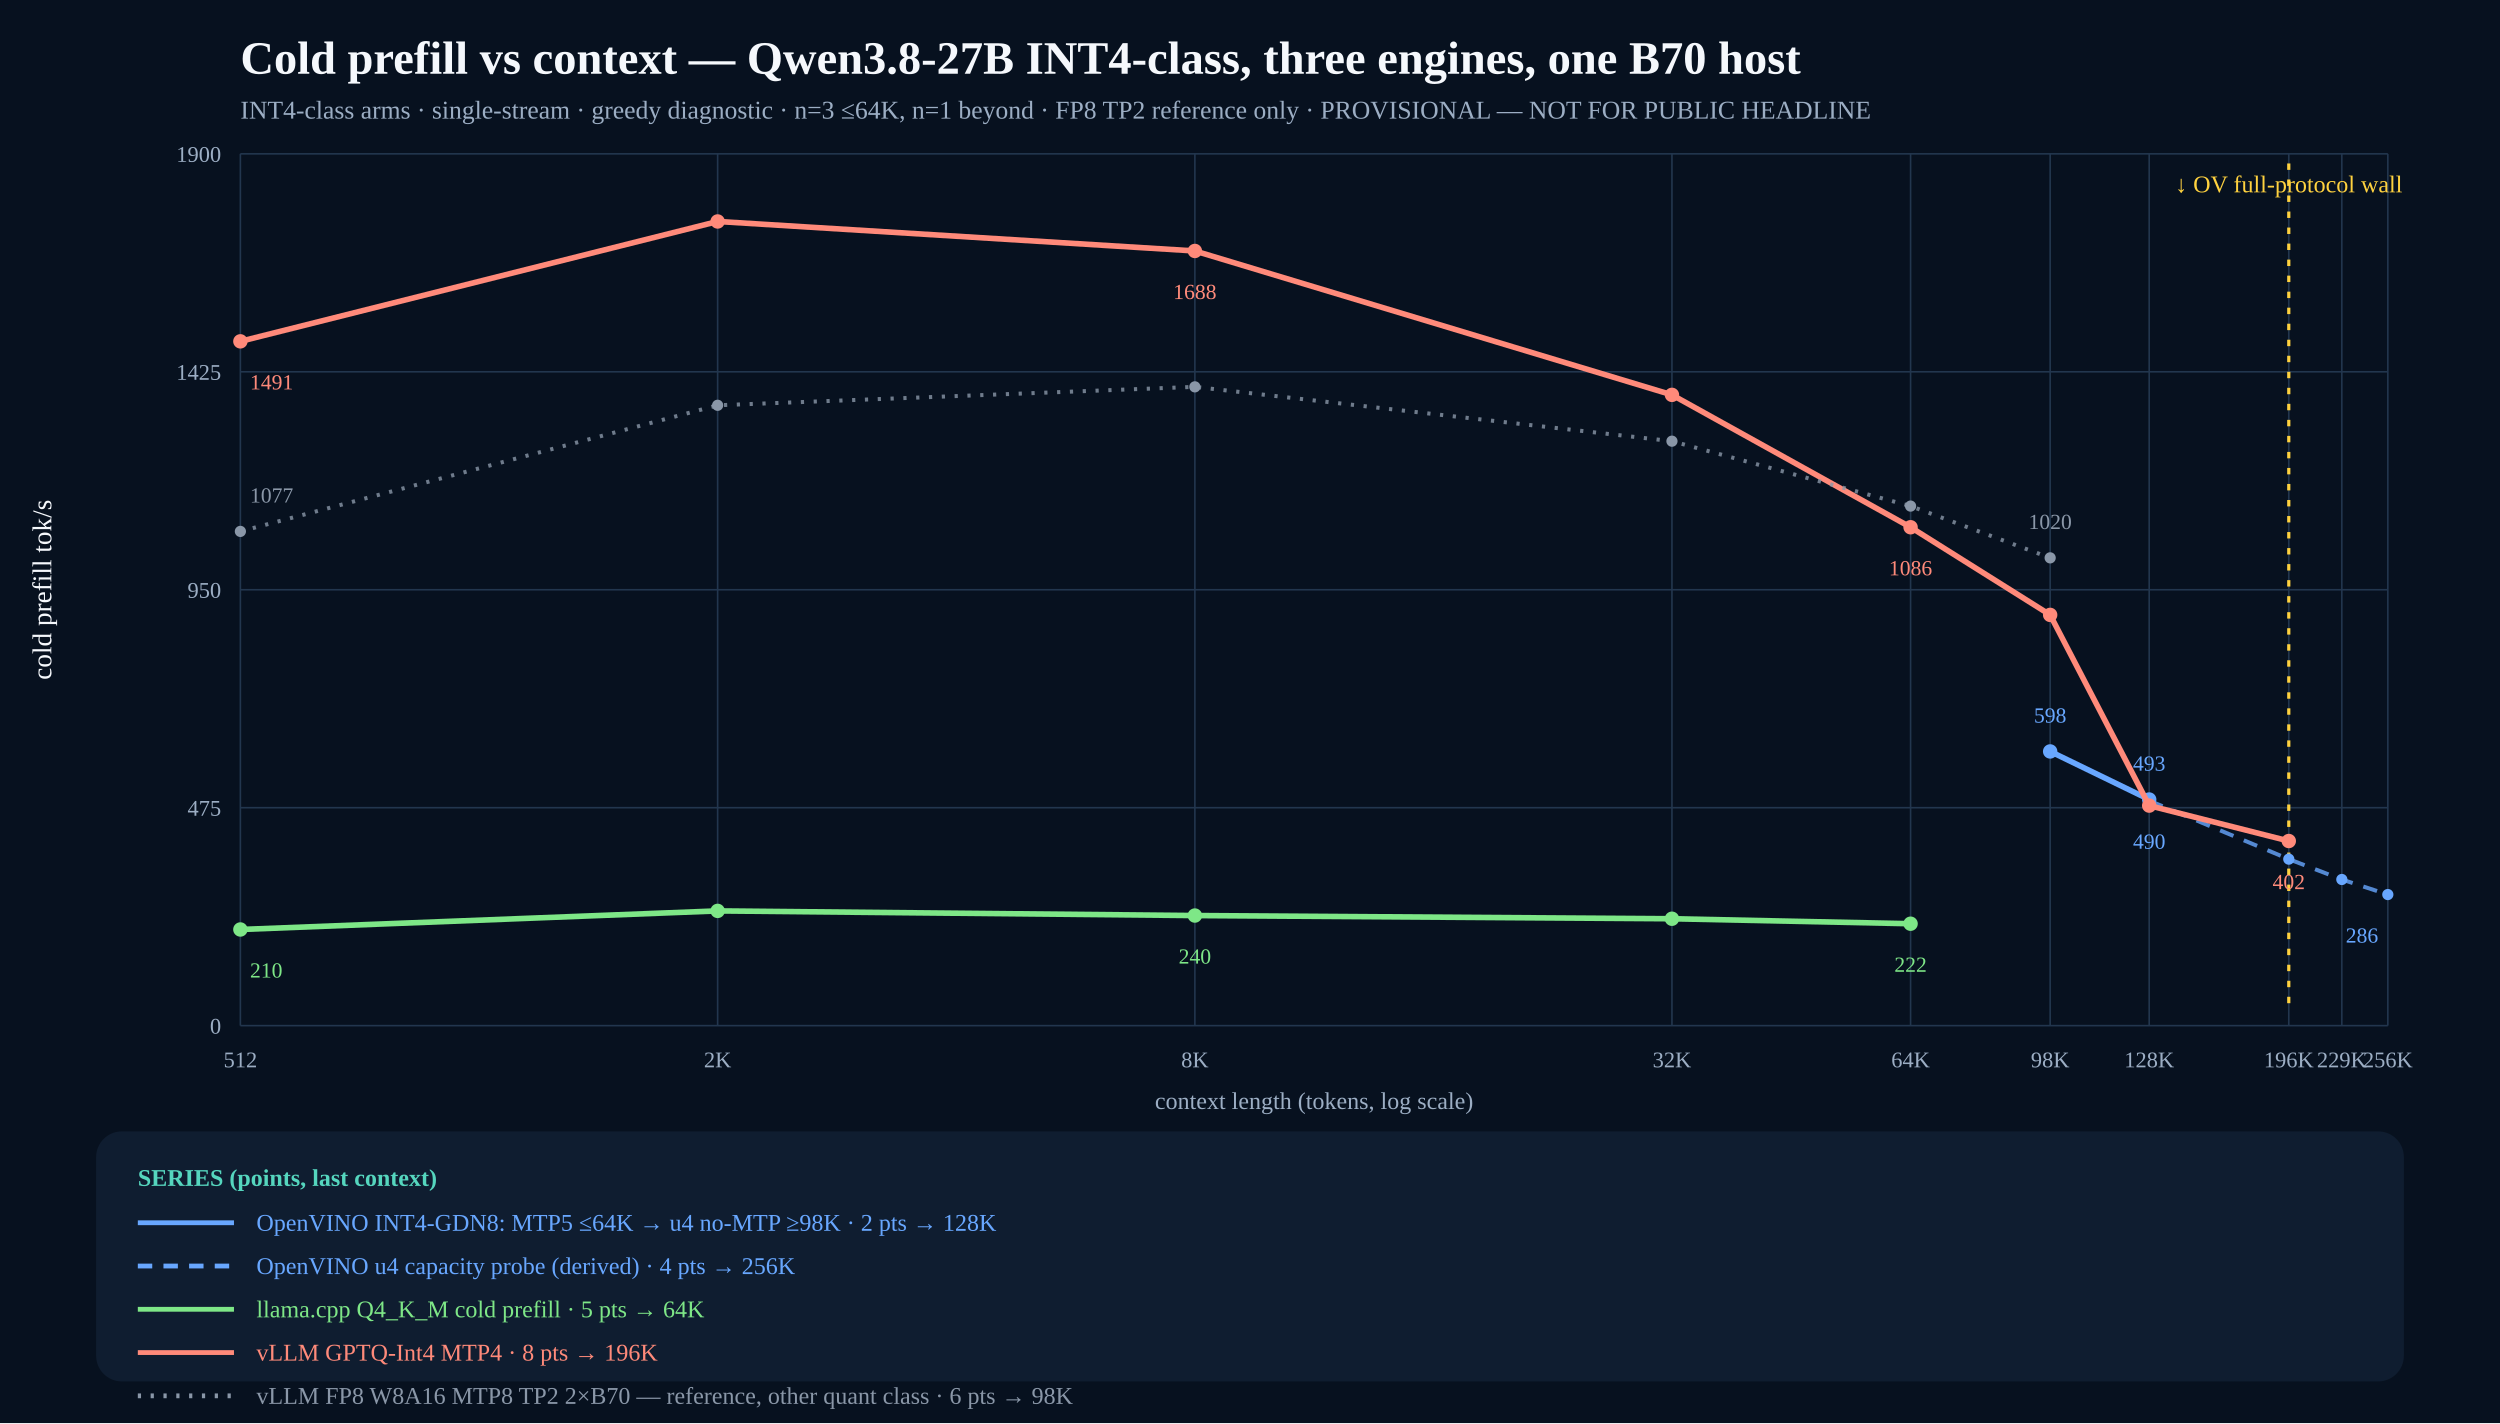
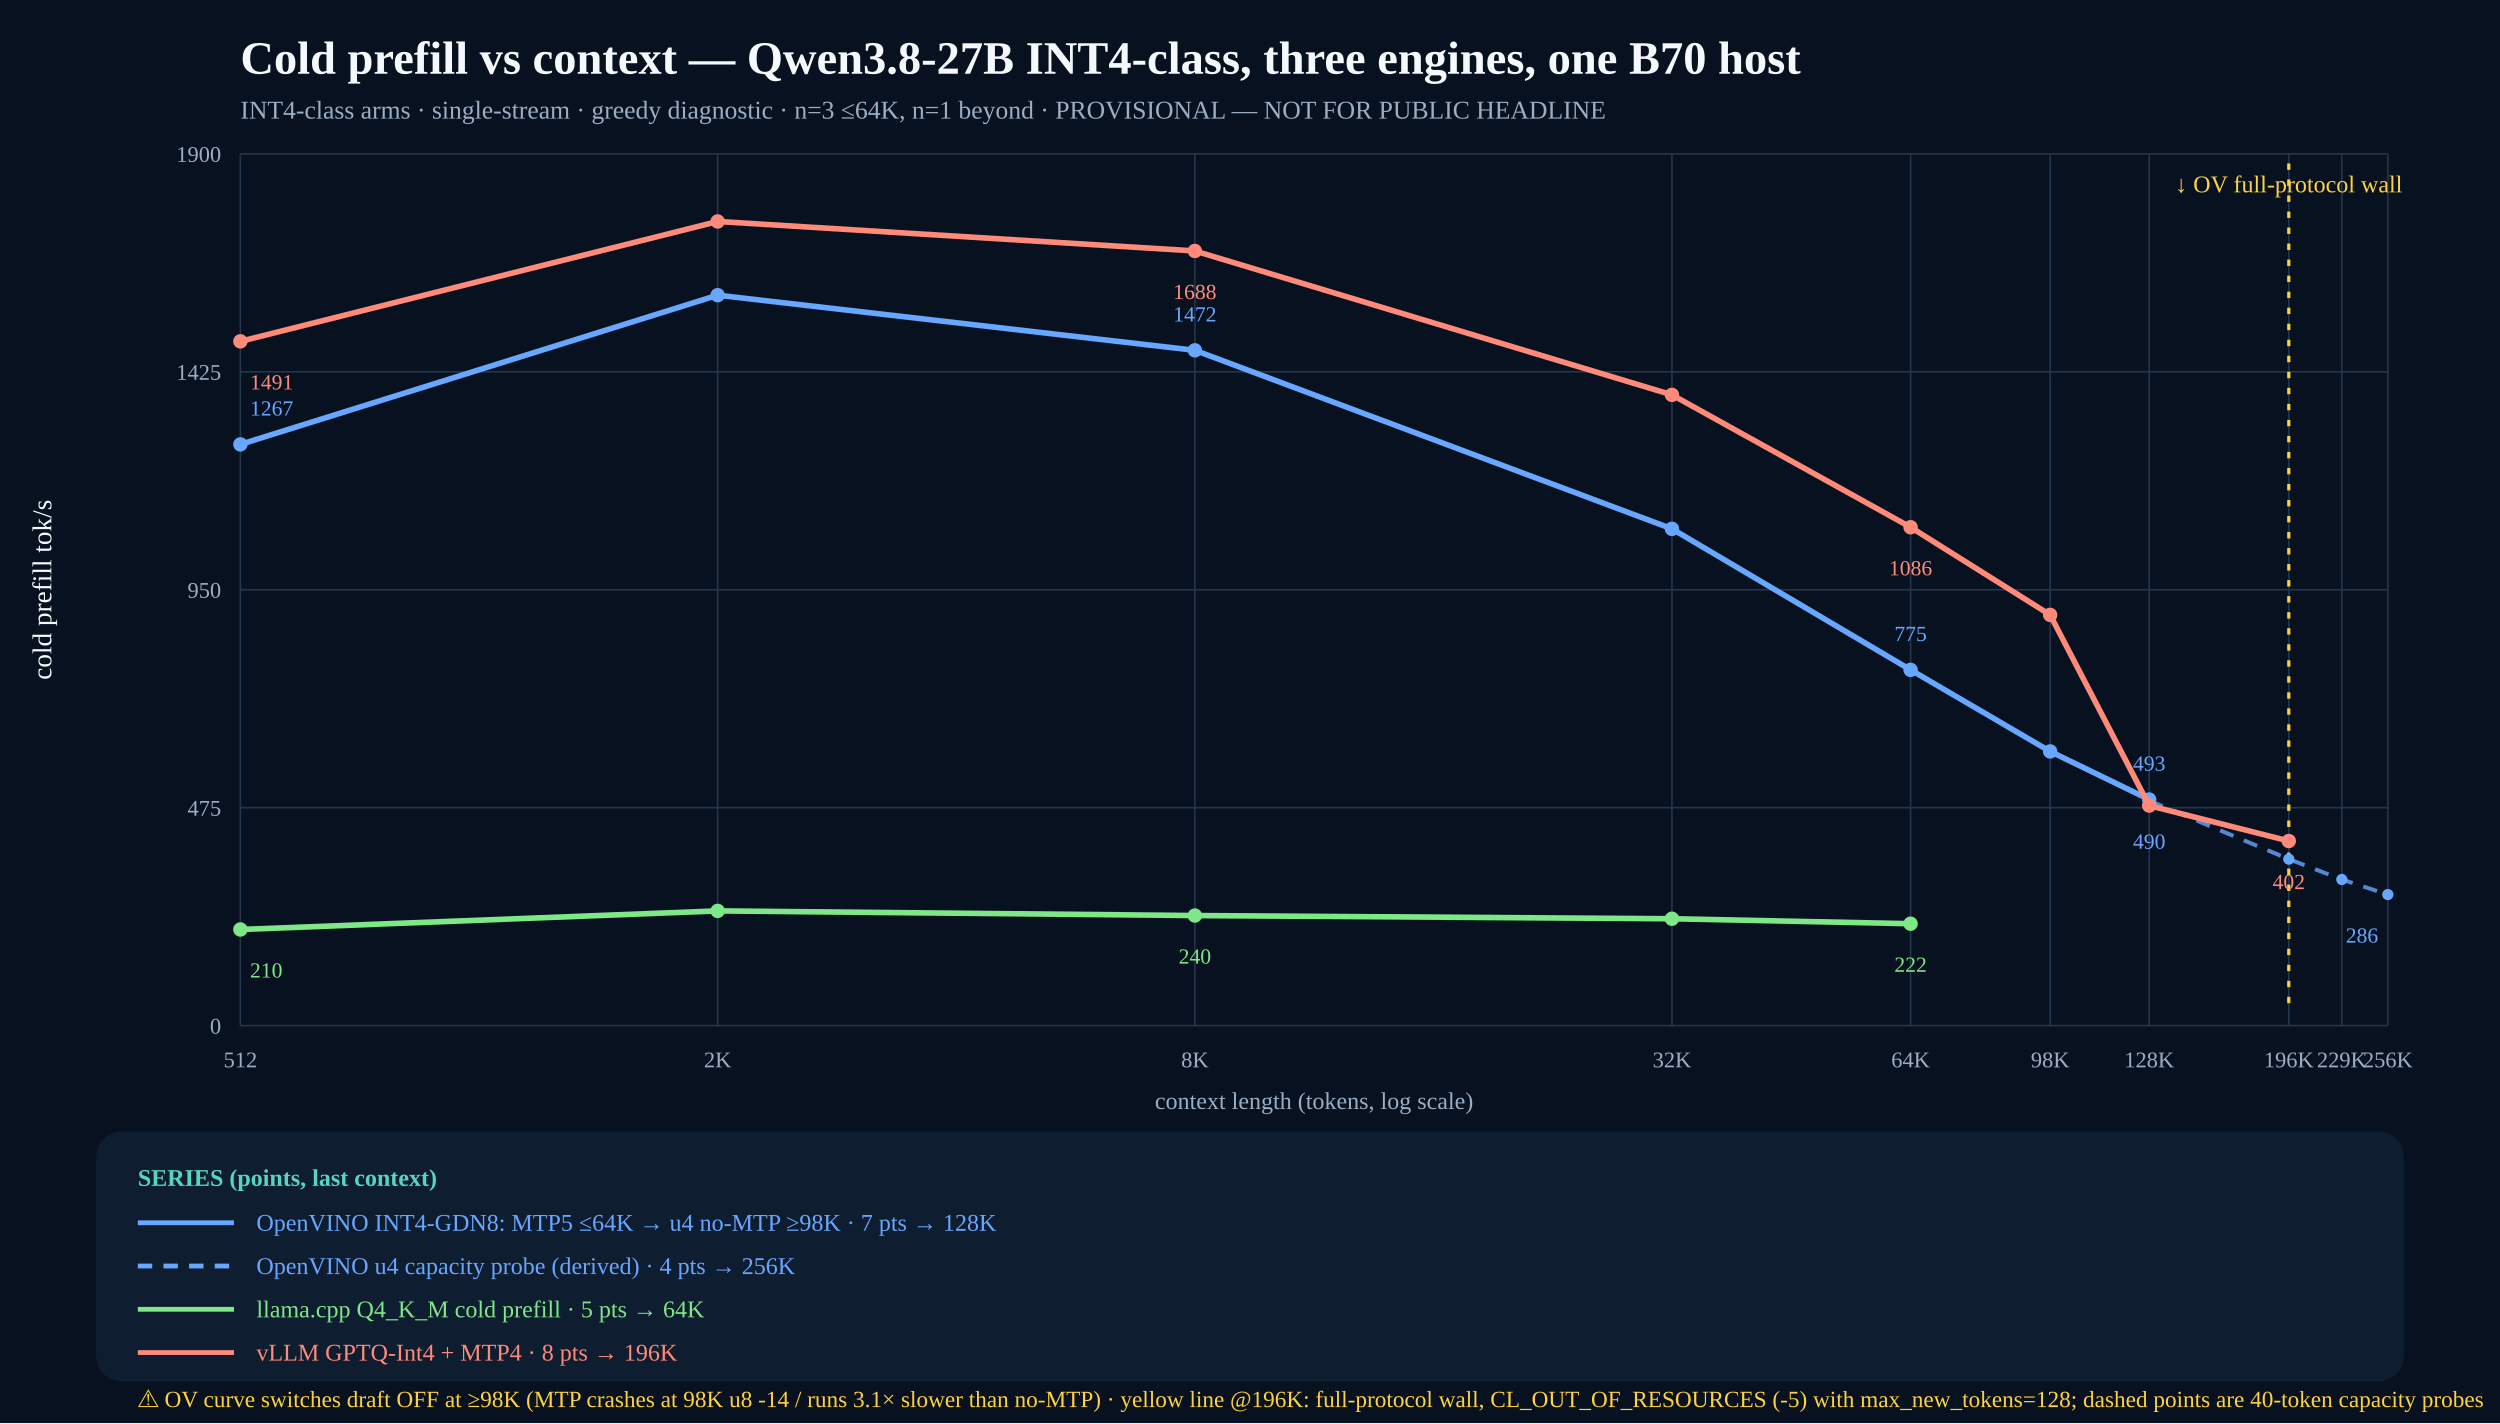
<svg xmlns="http://www.w3.org/2000/svg" width="1560" height="888" viewBox="0 0 1560 888">
  <rect width="1560" height="888" fill="#07111f" />
  <text x="150" y="46" fill="#f5f8fc" font-size="29" font-weight="700">Cold prefill vs context — Qwen3.8-27B INT4-class, three engines, one B70 host</text>
-   <text x="150" y="74" fill="#9caec4" font-size="16">INT4-class arms · single-stream · greedy diagnostic · n=3 ≤64K, n=1 beyond · FP8 TP2 reference only · PROVISIONAL — NOT FOR PUBLIC HEADLINE</text>
+   <text x="150" y="74" fill="#9caec4" font-size="16">INT4-class arms · single-stream · greedy diagnostic · n=3 ≤64K, n=1 beyond · PROVISIONAL — NOT FOR PUBLIC HEADLINE</text>
  <line x1="150.0" y1="96" x2="150.0" y2="640" stroke="#22364e" stroke-width="1" />
  <text x="150.0" y="666" fill="#9caec4" font-size="14" text-anchor="middle">512</text>
  <line x1="447.8" y1="96" x2="447.8" y2="640" stroke="#22364e" stroke-width="1" />
  <text x="447.8" y="666" fill="#9caec4" font-size="14" text-anchor="middle">2K</text>
  <line x1="745.6" y1="96" x2="745.6" y2="640" stroke="#22364e" stroke-width="1" />
  <text x="745.6" y="666" fill="#9caec4" font-size="14" text-anchor="middle">8K</text>
  <line x1="1043.3" y1="96" x2="1043.3" y2="640" stroke="#22364e" stroke-width="1" />
  <text x="1043.3" y="666" fill="#9caec4" font-size="14" text-anchor="middle">32K</text>
  <line x1="1192.2" y1="96" x2="1192.2" y2="640" stroke="#22364e" stroke-width="1" />
  <text x="1192.2" y="666" fill="#9caec4" font-size="14" text-anchor="middle">64K</text>
  <line x1="1279.3" y1="96" x2="1279.3" y2="640" stroke="#22364e" stroke-width="1" />
  <text x="1279.3" y="666" fill="#9caec4" font-size="14" text-anchor="middle">98K</text>
  <line x1="1341.1" y1="96" x2="1341.1" y2="640" stroke="#22364e" stroke-width="1" />
  <text x="1341.1" y="666" fill="#9caec4" font-size="14" text-anchor="middle">128K</text>
  <line x1="1428.2" y1="96" x2="1428.2" y2="640" stroke="#22364e" stroke-width="1" />
  <text x="1428.2" y="666" fill="#9caec4" font-size="14" text-anchor="middle">196K</text>
  <line x1="1461.3" y1="96" x2="1461.3" y2="640" stroke="#22364e" stroke-width="1" />
  <text x="1461.3" y="666" fill="#9caec4" font-size="14" text-anchor="middle">229K</text>
  <line x1="1490.0" y1="96" x2="1490.0" y2="640" stroke="#22364e" stroke-width="1" />
  <text x="1490.0" y="666" fill="#9caec4" font-size="14" text-anchor="middle">256K</text>
  <line x1="150" y1="640.0" x2="1490" y2="640.0" stroke="#22364e" stroke-width="1" />
  <text x="138" y="645.0" fill="#9caec4" font-size="14" text-anchor="end">0</text>
  <line x1="150" y1="504.0" x2="1490" y2="504.0" stroke="#22364e" stroke-width="1" />
  <text x="138" y="509.0" fill="#9caec4" font-size="14" text-anchor="end">475</text>
  <line x1="150" y1="368.0" x2="1490" y2="368.0" stroke="#22364e" stroke-width="1" />
  <text x="138" y="373.0" fill="#9caec4" font-size="14" text-anchor="end">950</text>
  <line x1="150" y1="232.0" x2="1490" y2="232.0" stroke="#22364e" stroke-width="1" />
  <text x="138" y="237.0" fill="#9caec4" font-size="14" text-anchor="end">1425</text>
  <line x1="150" y1="96.0" x2="1490" y2="96.0" stroke="#22364e" stroke-width="1" />
  <text x="138" y="101.0" fill="#9caec4" font-size="14" text-anchor="end">1900</text>
  <text x="32" y="368.0" fill="#f5f8fc" font-size="17" text-anchor="middle" transform="rotate(-90 32 368.0)">cold prefill tok/s</text>
  <text x="820.0" y="692" fill="#9caec4" font-size="15" text-anchor="middle">context length (tokens, log scale)</text>
  <line x1="1428.2" y1="102" x2="1428.2" y2="632" stroke="#ffd23f" stroke-width="2" stroke-dasharray="4,6" />
  <text x="1428.2" y="120" fill="#ffd23f" font-size="15" text-anchor="middle">↓ OV full-protocol wall</text>
-   <polyline points="1279.3,468.9 1341.1,498.9" fill="none" stroke="#68a7ff" stroke-width="3.5" opacity="1.0" />
+   <polyline points="150.0,277.3 447.8,184.2 745.6,218.6 1043.3,330.0 1192.2,418.0 1279.3,468.9 1341.1,498.9" fill="none" stroke="#68a7ff" stroke-width="3.5" opacity="1.0" />
+   <circle cx="150.0" cy="277.3" r="4.5" fill="#68a7ff" />
+   <circle cx="447.8" cy="184.2" r="4.5" fill="#68a7ff" />
+   <circle cx="745.6" cy="218.6" r="4.5" fill="#68a7ff" />
+   <circle cx="1043.3" cy="330.0" r="4.5" fill="#68a7ff" />
+   <circle cx="1192.2" cy="418.0" r="4.5" fill="#68a7ff" />
  <circle cx="1279.3" cy="468.9" r="4.5" fill="#68a7ff" />
  <circle cx="1341.1" cy="498.9" r="4.5" fill="#68a7ff" />
-   <text x="1279.3" y="450.9" fill="#68a7ff" font-size="13.5" text-anchor="middle">598</text>
+   <text x="156.0" y="259.3" fill="#68a7ff" font-size="13.5" text-anchor="start">1267</text>
+   <text x="745.6" y="200.6" fill="#68a7ff" font-size="13.5" text-anchor="middle">1472</text>
+   <text x="1192.2" y="400.0" fill="#68a7ff" font-size="13.5" text-anchor="middle">775</text>
  <text x="1341.1" y="480.9" fill="#68a7ff" font-size="13.5" text-anchor="middle">493</text>
  <polyline points="1341.1,499.6 1428.2,536.1 1461.3,548.8 1490.0,558.2" fill="none" stroke="#68a7ff" stroke-width="2.5" opacity="0.8" stroke-dasharray="9,7" />
  <circle cx="1341.1" cy="499.6" r="3.5" fill="#68a7ff" />
  <circle cx="1428.2" cy="536.1" r="3.5" fill="#68a7ff" />
  <circle cx="1461.3" cy="548.8" r="3.5" fill="#68a7ff" />
  <circle cx="1490.0" cy="558.2" r="3.5" fill="#68a7ff" />
  <text x="1341.1" y="529.6" fill="#68a7ff" font-size="13.5" text-anchor="middle">490</text>
  <text x="1484.0" y="588.2" fill="#68a7ff" font-size="13.5" text-anchor="end">286</text>
  <polyline points="150.0,580.0 447.8,568.4 745.6,571.3 1043.3,573.3 1192.2,576.4" fill="none" stroke="#7ee787" stroke-width="3.5" opacity="1.0" />
  <circle cx="150.0" cy="580.0" r="4.5" fill="#7ee787" />
  <circle cx="447.8" cy="568.4" r="4.5" fill="#7ee787" />
  <circle cx="745.6" cy="571.3" r="4.5" fill="#7ee787" />
  <circle cx="1043.3" cy="573.3" r="4.5" fill="#7ee787" />
  <circle cx="1192.2" cy="576.4" r="4.5" fill="#7ee787" />
  <text x="156.0" y="610.0" fill="#7ee787" font-size="13.5" text-anchor="start">210</text>
  <text x="745.6" y="601.3" fill="#7ee787" font-size="13.5" text-anchor="middle">240</text>
  <text x="1192.2" y="606.4" fill="#7ee787" font-size="13.5" text-anchor="middle">222</text>
  <polyline points="150.0,213.0 447.8,138.2 745.6,156.6 1043.3,246.4 1192.2,329.0 1279.3,383.7 1341.1,502.7 1428.2,524.8" fill="none" stroke="#ff8a7a" stroke-width="3.5" opacity="1.0" />
  <circle cx="150.0" cy="213.0" r="4.5" fill="#ff8a7a" />
  <circle cx="447.8" cy="138.2" r="4.5" fill="#ff8a7a" />
  <circle cx="745.6" cy="156.6" r="4.5" fill="#ff8a7a" />
  <circle cx="1043.3" cy="246.4" r="4.5" fill="#ff8a7a" />
  <circle cx="1192.2" cy="329.0" r="4.5" fill="#ff8a7a" />
  <circle cx="1279.3" cy="383.7" r="4.5" fill="#ff8a7a" />
  <circle cx="1341.1" cy="502.7" r="4.5" fill="#ff8a7a" />
  <circle cx="1428.2" cy="524.8" r="4.5" fill="#ff8a7a" />
  <text x="156.0" y="243.0" fill="#ff8a7a" font-size="13.5" text-anchor="start">1491</text>
  <text x="745.6" y="186.6" fill="#ff8a7a" font-size="13.5" text-anchor="middle">1688</text>
  <text x="1192.2" y="359.0" fill="#ff8a7a" font-size="13.5" text-anchor="middle">1086</text>
  <text x="1428.2" y="554.8" fill="#ff8a7a" font-size="13.5" text-anchor="middle">402</text>
-   <polyline points="150.0,331.6 447.8,252.9 745.6,241.4 1043.3,275.3 1192.2,315.8 1279.3,348.1" fill="none" stroke="#8a97a8" stroke-width="2.5" opacity="0.8" stroke-dasharray="2,6" />
-   <circle cx="150.0" cy="331.6" r="3.5" fill="#8a97a8" />
-   <circle cx="447.8" cy="252.9" r="3.5" fill="#8a97a8" />
-   <circle cx="745.6" cy="241.4" r="3.5" fill="#8a97a8" />
-   <circle cx="1043.3" cy="275.3" r="3.5" fill="#8a97a8" />
-   <circle cx="1192.2" cy="315.8" r="3.5" fill="#8a97a8" />
-   <circle cx="1279.3" cy="348.1" r="3.5" fill="#8a97a8" />
-   <text x="156.0" y="313.6" fill="#8a97a8" font-size="13.5" text-anchor="start">1077</text>
-   <text x="1279.3" y="330.1" fill="#8a97a8" font-size="13.5" text-anchor="middle">1020</text>
  <rect x="60" y="706" width="1440" height="156" rx="16" fill="#0f1d30" />
  <text x="86" y="740" fill="#55d6be" font-size="15" font-weight="700">SERIES (points, last context)</text>
  <line x1="86" y1="763" x2="146" y2="763" stroke="#68a7ff" stroke-width="3" />
-   <text x="160" y="768" fill="#68a7ff" font-size="15">OpenVINO INT4-GDN8: MTP5 ≤64K → u4 no-MTP ≥98K · 2 pts → 128K</text>
+   <text x="160" y="768" fill="#68a7ff" font-size="15">OpenVINO INT4-GDN8: MTP5 ≤64K → u4 no-MTP ≥98K · 7 pts → 128K</text>
  <line x1="86" y1="790" x2="146" y2="790" stroke="#68a7ff" stroke-width="3" stroke-dasharray="9,7" />
  <text x="160" y="795" fill="#68a7ff" font-size="15">OpenVINO u4 capacity probe (derived) · 4 pts → 256K</text>
  <line x1="86" y1="817" x2="146" y2="817" stroke="#7ee787" stroke-width="3" />
  <text x="160" y="822" fill="#7ee787" font-size="15">llama.cpp Q4_K_M cold prefill · 5 pts → 64K</text>
  <line x1="86" y1="844" x2="146" y2="844" stroke="#ff8a7a" stroke-width="3" />
-   <text x="160" y="849" fill="#ff8a7a" font-size="15">vLLM GPTQ-Int4 MTP4 · 8 pts → 196K</text>
-   <line x1="86" y1="871" x2="146" y2="871" stroke="#8a97a8" stroke-width="3" stroke-dasharray="2,6" />
-   <text x="160" y="876" fill="#8a97a8" font-size="15">vLLM FP8 W8A16 MTP8 TP2 2×B70 — reference, other quant class · 6 pts → 98K</text>
-   <text x="86" y="905" fill="#ffd23f" font-size="14.5">⚠ OV curve switches draft OFF at ≥98K (MTP crashes at 98K u8 -14 / runs 3.1× slower than no-MTP) · yellow line @196K: full-protocol wall, CL_OUT_OF_RESOURCES (-5) with max_new_tokens=128; dashed points are 40-token capacity probes</text>
-   <text x="86" y="927" fill="#9caec4" font-size="13.5">Evidence: results/2026/09/qw38-ov-mtp-20260914/ · regenerated by scripts/tmp/ov-mtp-20260914/render-ctx-sweep-svg.py · llama prefill is honest cold (no cache-prompt) · engine max ctx: llama.cpp 256K &gt; vLLM Int4 196K &gt; OV 131K (full protocol)</text>
+   <text x="160" y="849" fill="#ff8a7a" font-size="15">vLLM GPTQ-Int4 + MTP4 · 8 pts → 196K</text>
+   <text x="86" y="878" fill="#ffd23f" font-size="14.5">⚠ OV curve switches draft OFF at ≥98K (MTP crashes at 98K u8 -14 / runs 3.1× slower than no-MTP) · yellow line @196K: full-protocol wall, CL_OUT_OF_RESOURCES (-5) with max_new_tokens=128; dashed points are 40-token capacity probes</text>
+   <text x="86" y="900" fill="#9caec4" font-size="13.5">Evidence: results/2026/09/qw38-ov-mtp-20260914/ · regenerated by scripts/tmp/ov-mtp-20260914/render-ctx-sweep-svg.py · llama prefill is honest cold (no cache-prompt) · engine max ctx: llama.cpp 256K &gt; vLLM Int4 196K &gt; OV 131K (full protocol)</text>
</svg>
